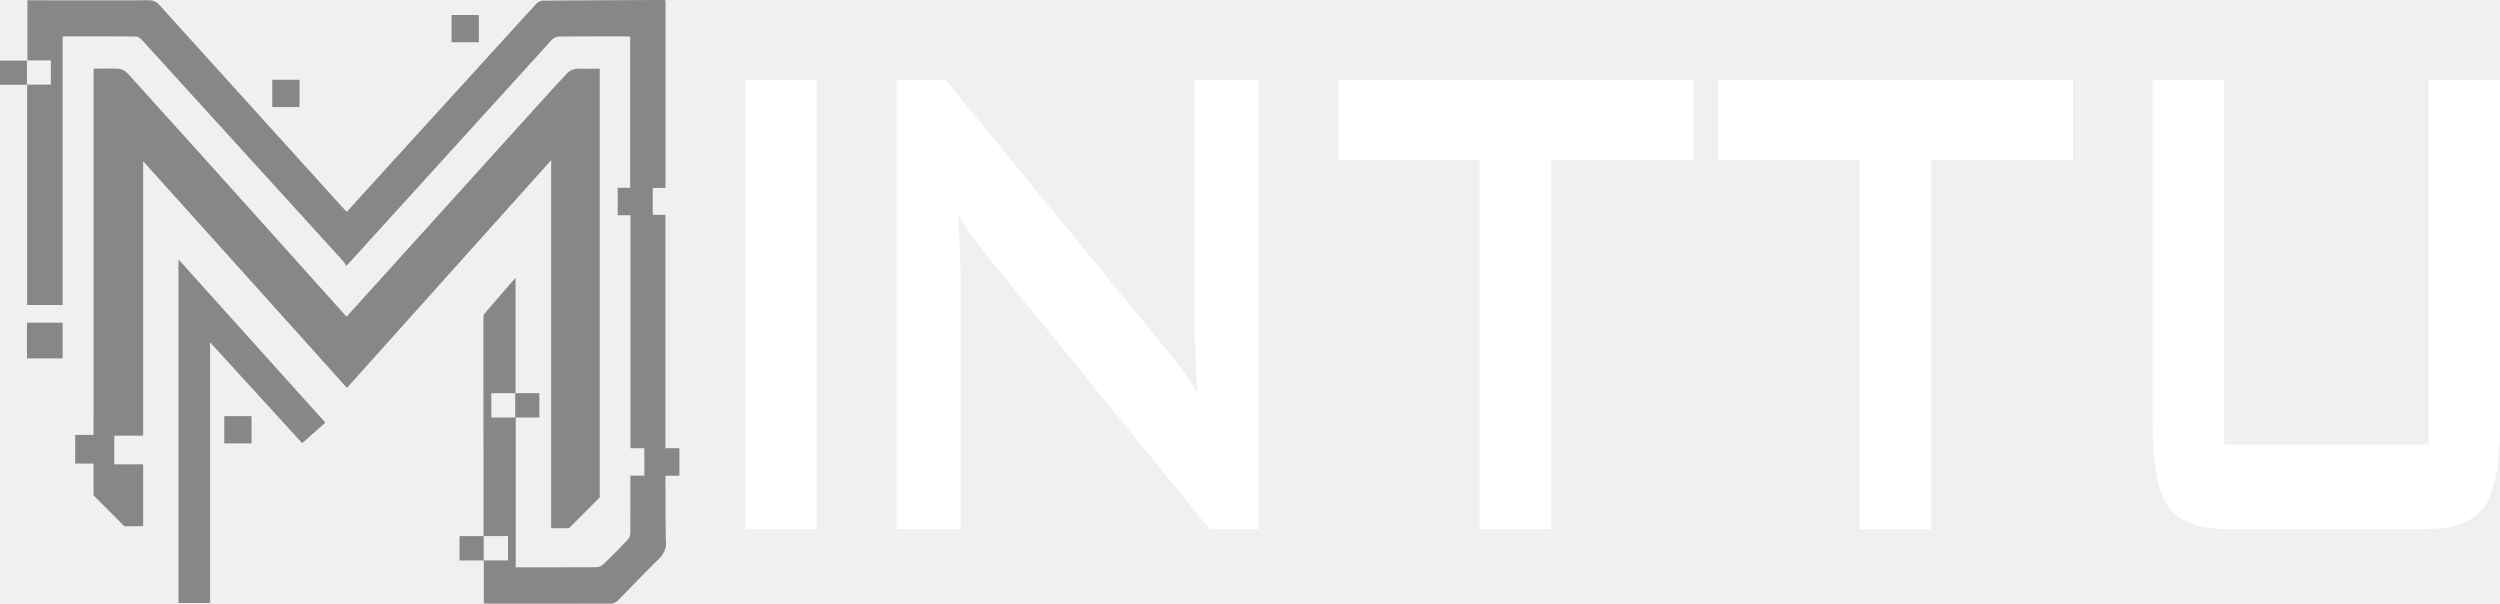
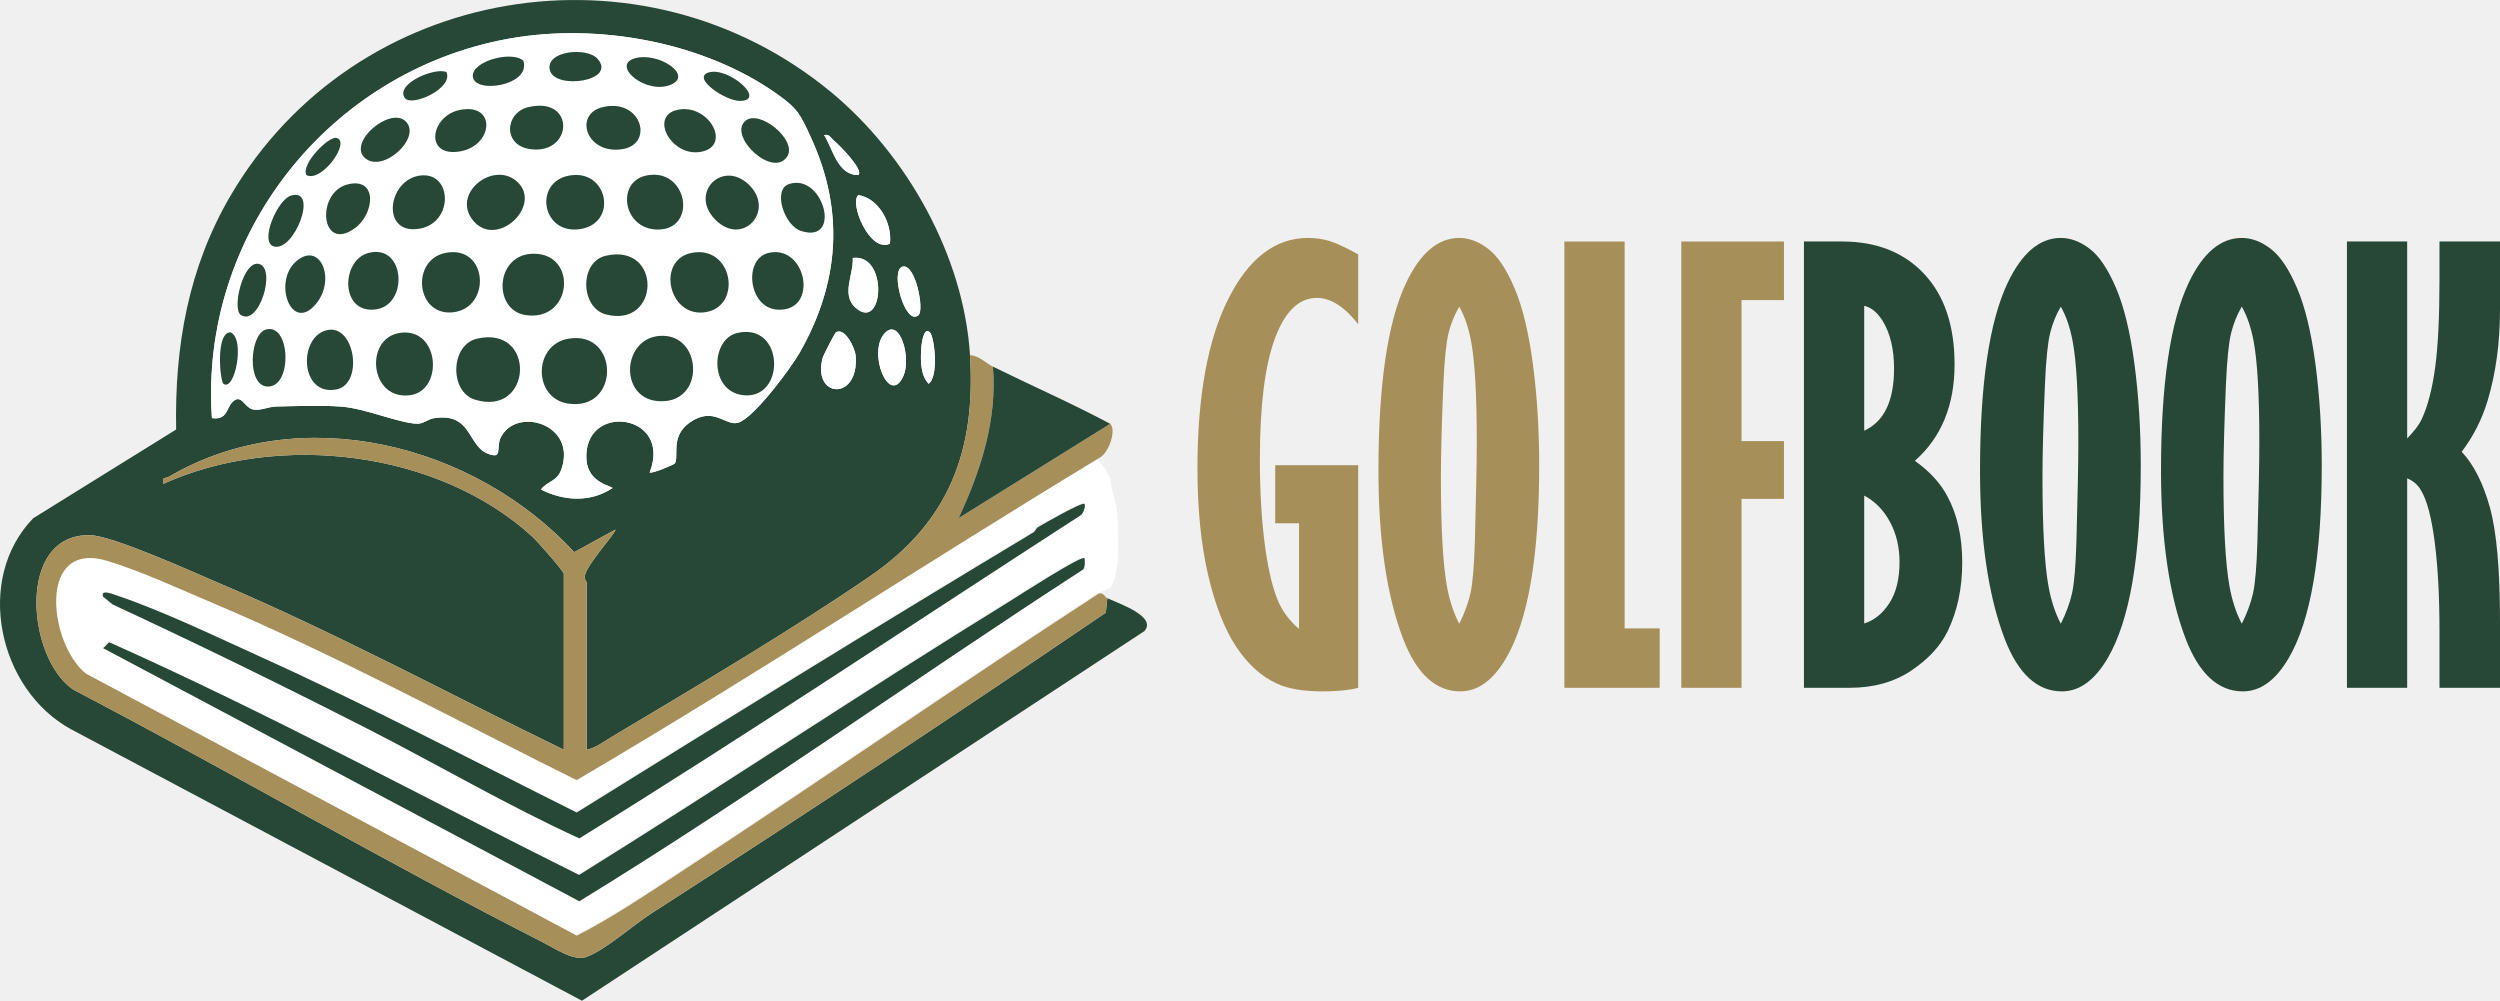
- <svg xmlns="http://www.w3.org/2000/svg" id="Capa_2" data-name="Capa 2" viewBox="0 0 1207.14 291.47">
+ <svg xmlns="http://www.w3.org/2000/svg" id="Layer_2" data-name="Layer 2" viewBox="0 0 1746.55 699.14">
  <defs>
    <style>
      .cls-1 {
-         fill: #868786;
-       }
- 
-       .cls-1, .cls-2 {
-         stroke-width: 0px;
+         fill: #fff;
      }

      .cls-2 {
-         fill: #fff;
+         fill: #a78f5a;
+       }
+ 
+       .cls-3 {
+         fill: #274837;
      }
    </style>
  </defs>
-   <g id="Capa_1-2" data-name="Capa 1">
+   <g id="Layer_1-2" data-name="Layer 1">
    <g>
      <g>
-         <path class="cls-1" d="m86.17,177.11v114.06h15.28v-125.87c15.28,16.74,30.13,33,44.45,48.68,3.93-3.48,7.6-6.72,11.2-9.91-23.77-26.41-47.24-52.49-70.93-78.82v51.84Z" />
-         <path class="cls-1" d="m13.02,29.26H0v11.68h13.02v-11.68Z" />
-         <path class="cls-1" d="m231.2,7.25h-13.16v13.16h13.16V7.25Z" />
-         <path class="cls-1" d="m144.62,38.52h-13.16v13.16h13.16v-13.16Z" />
-         <path class="cls-1" d="m221.87,270.62h11.69v-11.75h-11.69v11.75Z" />
-         <path class="cls-1" d="m108.3,214.1h13.16v-13.16h-13.16v13.16Z" />
-         <path class="cls-1" d="m13.02,173.04h17.22v-17.22H13.02v17.22Z" />
-         <path class="cls-1" d="m328.06,229.68v-13.25h-6.75v-112.7h-6.12v-12.99h6.16V.15c-.69-.06-1.23-.15-1.77-.15-19.16.07-38.31.14-57.47.3-1.03,0-2.31.66-3.03,1.42-4.2,4.44-8.28,9-12.39,13.52-25.57,28.07-51.13,56.13-76.7,84.2-.85.93-1.67,1.88-2.55,2.87-.82-.86-1.33-1.37-1.81-1.9C136.05,67.74,106.45,35.07,76.91,2.36c-1.4-1.55-2.81-2.22-4.94-2.22-18.67.07-37.35.02-56.02,0-.86,0-1.72,0-2.7,0v29.02h11.3v11.68h-11.43v106.44h17.13V17.68c.66-.06,1.05-.13,1.44-.13,11.27,0,22.54-.05,33.8.06,1,0,2.23.78,2.94,1.56,32.46,35.61,64.87,71.26,97.27,106.92.58.63.96,1.45,1.52,2.33,1.26-1.36,1.96-2.12,2.66-2.89,32.22-35.5,64.44-71,96.71-106.45.74-.81,2.14-1.43,3.23-1.45,10.86-.11,21.73-.08,32.6-.07.62,0,1.23.09,1.87.13v73h-6.03v13.25h6.17v.54c0,37.32,0,74.63-.02,111.95h6.71v13.25h-6.73c0,9.24-.02,18.49-.03,27.73,0,1.13-.59,2.51-1.37,3.34-3.81,4.03-7.73,7.97-11.74,11.8-.81.77-2.2,1.33-3.32,1.34-6.8.04-13.59.05-20.39.05-5.17,0-10.34,0-15.51,0-.93,0-1.86,0-3.01,0v-72.35h11.42v-11.75h-11.53v-55.69c-5.24,6.03-10.15,11.65-14.98,17.34-.44.52-.52,1.48-.52,2.24,0,34.58.03,69.15.07,103.73,0,.45.02.89.05,1.38h10.04s1.73.01,1.73.01v11.75h-11.69s0-.01,0-.01v20.77c.8.04,1.51.11,2.21.11,12.28,0,24.56.02,36.84.01,0,0,0,0,0,0,7.49,0,14.99-.02,22.48-.04,1.1,0,2.45-.71,3.26-1.52,6.52-6.56,12.81-13.35,19.46-19.78,2.78-2.69,4.09-5.44,3.7-9.28-.22-2.17-.13-4.37-.08-6.68h-.11v-17.45h-.06v-7.02h6.75Zm-79.14-28.08h-11.69v-11.75h11.54v11.72h.15v.02Z" />
-         <path class="cls-1" d="m285.97,33.18c-.69,0-1.37,0-2.03.02-1.4.02-2.72.03-3.98-.04h0c-2.73-.15-4.92.77-6.69,2.84-1.08,1.26-2.23,2.46-3.45,3.73-.9.94-1.83,1.91-2.74,2.91-23.54,26.02-47.08,52.05-70.62,78.08l-23.59,26.08c-1.79,1.98-3.59,3.97-5.54,6.11h0c-23.49-26.18-43.24-48.2-63.71-70.96-11.89-13.22-24.66-27.37-41.4-45.86-1.13-1.24-2.69-2.7-4.82-2.87-2.11-.17-4.21-.14-6.24-.11-.77.01-1.57.02-2.36.02h-3.6v158.38h0v8.45h-.03v12.78h-7.62v9.84h7.62v16.68s.02-.02.03-.03c5.21,5.22,9.95,9.96,14.79,14.81-.01.01-.02.02-.03.03h9.16v-29.86h-13.93v-13.84h13.93V77.83l98.41,109.46,98.6-109.95v177.7h8.6c4.82-4.83,9.55-9.56,14.75-14.76.04.04.08.08.11.11V33.18h-3.6Z" />
-         <path class="cls-1" d="m50.49,210h-14.18v13.84h14.18v-13.84Z" />
+         <path class="cls-1" d="M767.85,414.14c.11-.07.21-.13.33-.2,1.76-.98,3.87-1.62,5.74-2.38.36-.14.71-.28,1.07-.42,3.14-3.71,4.41-9.26,5.17-14.2,1.31-8.46.95-17.12.81-25.64-.08-4.98-.23-10.25-.71-15.51-1.61-6.22-3.26-12.44-4.18-18.81-.09-.62-.16-1.24-.24-1.86-2.23-5.67-5.45-10.76-10.12-14.77-121.85,73.81-240.89,152.19-363.78,224.28-84.58-41.98-167.8-87.19-254.88-124.03-22.41-9.48-49.96-22.19-72.81-29.09-49.99-15.1-40.73,58.81-14.94,78.83l342.77,182.96c25.83-13.22,50.84-30.35,75.43-46.38,96.92-63.23,192.06-129.41,289.02-192.52.48-.19.91-.26,1.32-.26ZM755.39,397.74c-117.79,76.23-231.89,158.23-351.59,231.52L71.18,452.47l4.14-4.18c111.62,49.77,219,108.18,328.32,162.58,100.76-62.66,199.42-128.75,300.46-190.96,4.78-2.94,50.6-32.63,52.58-30.32.33.38.8,7.12-1.29,8.16ZM753.83,359.75c-116.52,75.31-231.95,152.55-350.01,225.59-50.67-23.19-99.05-51.63-148.73-76.96-58.57-29.86-117.65-58.78-177.31-86.46l-6.59-5.41c-2.34-5.67,7.7-1.49,9.05-1.04,32.84,11.06,70.25,29.19,102.21,43.66,74.31,33.64,146.59,71.67,219.52,108.13,106.01-65.95,212.17-131.5,319.21-195.78,1.16-.69,1.53-2.67,3.2-3.67,3.6-2.15,30.83-17.71,32.3-16.18,1.11,1.15-.7,6.85-2.85,8.12Z" />
+         <path class="cls-3" d="M677.67,248.14c4.17,66.73-14.65,116.67-70.12,154.63-56.12,38.41-121.17,76.78-179.87,111.86-5.5,3.28-11.57,7.91-17.82,9.16v-116.85c0-.63-1.73-1.8-1.19-4.97,1.35-7.93,22.61-30.68,21.18-31.97l-28.69,15.75c-69.74-75.58-191.06-106.67-283.14-52.7-2.59,1.52-5.04-.35-3.93,4.97,80.39-36.41,192.02-23.42,257.83,36.92,3.33,3.05,21.96,24.06,21.96,25.99v122.84c-80.05-38.89-158.48-81.31-240.48-116.2-18.18-7.73-74.3-33.26-90.37-33.67-51.86-1.31-44.31,85.99-11.86,107.87,110.09,57.62,218,120.43,328.68,176.86,8.39,4.28,21.06,13.03,29.9,9.86,12.69-4.54,33.14-22.55,44.86-30.09,106.85-68.76,212.92-139.01,317.93-210.39l1.07-10.1c8.28,3.87,34.69,12.71,25.95,22.95l-393,258.27L49.51,509.41c-50.59-27.65-67.65-104.63-26.31-147.36l99.86-61.99c-1.13-58.16,8.53-113.19,38.15-163.61C248.01-11.37,448.63-44.84,580.69,64.43c52.86,43.74,92.65,114.38,96.98,183.71ZM471.5,323.73c3.02-4.9-3.37-18.95,10.39-28.57,16.83-11.76,24.97,2.89,33.93.13,10.97-3.38,36.8-38.24,42.97-49.11,27.6-48.62,31.39-98.54,7.89-149.78-7.35-16.03-8.86-20.08-23.46-30.48-51.62-36.78-125.87-50.07-187.73-38.9-125.55,22.66-216.3,137.24-207.43,265.06,10.65,1.62,10.06-6.7,14.05-10.92,6.6-6.98,8.41,3.93,15.03,4.97,5.15.82,10.46-2.01,15.79-2.12,14.35-.31,31.98-1,46.02.11,16.24,1.29,39.91,11.47,52.2,11.9,4.74.17,7.6-3.14,11.89-3.83,28.92-4.65,22.61,23.23,41.88,25.87,4.86.67,2.51-6.88,4.5-11.49,9.89-23.03,53.67-10.98,42.91,20.92-3.13,9.26-9.23,7.95-14.43,14.5,15.9,8.03,34.54,9.25,49.95-.98.61-1.31-17.1-3.18-18.15-19.88-2.56-40.55,60.5-32.55,44.15,8.89,1.39,1.27,17.17-5.49,17.66-6.29ZM599.72,122.29c3.88-3.79-13.95-21.43-16.97-23.96-2.25-1.88-3.25-4.85-7-3.97,6.22,9.87,9.42,28.19,23.97,27.93ZM621.71,170.24c1.75-14.05-7.62-31.61-21.96-33.95-6.77,4.75,7.72,40.82,21.96,33.95ZM595.74,180.21c.75,11.55-8.37,25.76,2.08,34.87,19.58,17.06,23.02-38.15-2.08-34.87ZM641.68,220.18c4.22-3.69-2.11-35.81-10.94-33.95-9.43,1.99,1.6,42.12,10.94,33.95ZM618.2,232.67c-12.63,13.24,3.22,52.05,12.96,29.91,5.53-12.58-2.44-40.94-12.96-29.91ZM583.93,232.28c-.82.57-8.77,16.03-9.23,17.79-7.38,28.22,25.26,30.31,23.14-1.02-.44-6.49-8.02-20.85-13.91-16.77ZM649.66,232.17c-4.63-4.46-5.96,9.44-6.05,10.88-.51,8.09-.75,18.74,5.08,25.03,7.26-4.51,4.2-32.8.97-35.91Z" />
+         <path class="cls-2" d="M693.66,256.13c3.11,37.32-8.49,72.64-23.97,105.85l105.91-65.9c4.56,4.36-1.04,20.43-7.31,23.65-122.42,74.11-241.99,152.87-365.43,225.28-84.58-41.98-167.8-87.19-254.88-124.03-22.41-9.48-49.96-22.19-72.81-29.09-49.99-15.1-40.73,58.81-14.94,78.83l342.77,182.96c25.83-13.22,50.84-30.35,75.43-46.38,96.92-63.22,192.06-129.41,289.02-192.52,3.18-1.29,4.65,2.44,6.15,3.14l-1.07,10.1c-105.01,71.38-211.08,141.64-317.93,210.39-11.72,7.54-32.17,25.55-44.86,30.09-8.85,3.16-21.51-5.58-29.9-9.86-110.67-56.43-218.58-119.24-328.68-176.86-32.45-21.88-40-109.18,11.86-107.87,16.07.41,72.2,25.93,90.37,33.67,82,34.89,160.43,77.31,240.48,116.2v-122.84c0-1.94-18.63-22.94-21.96-25.99-65.8-60.35-177.43-73.33-257.83-36.92-1.12-5.32,1.33-3.45,3.93-4.97,92.07-53.98,213.4-22.88,283.14,52.7l28.69-15.75c1.43,1.28-19.83,24.04-21.18,31.97-.54,3.16,1.19,4.34,1.19,4.97v116.85c6.24-1.25,12.32-5.87,17.82-9.16,58.7-35.07,123.75-73.45,179.87-111.86,55.47-37.96,74.29-87.9,70.12-154.63,6.39.29,11.18,5.62,15.99,7.99Z" />
+         <path class="cls-3" d="M757.61,389.96c.33.38.8,7.12-1.29,8.16-117.79,76.23-231.89,158.23-351.59,231.52L72.11,452.85l4.14-4.18c111.62,49.77,219,108.18,328.32,162.58,100.76-62.66,199.42-128.75,300.46-190.96,4.78-2.94,50.6-32.63,52.58-30.32Z" />
+         <path class="cls-3" d="M757.61,352.01c1.11,1.15-.7,6.85-2.85,8.12-116.52,75.31-231.95,152.55-350.01,225.59-50.67-23.19-99.05-51.63-148.73-76.96-58.57-29.86-117.65-58.78-177.31-86.46l-6.59-5.41c-2.34-5.67,7.7-1.49,9.05-1.04,32.84,11.06,70.25,29.19,102.21,43.66,74.31,33.64,146.59,71.67,219.52,108.13,106.01-65.95,212.17-131.5,319.21-195.78,1.16-.69,1.53-2.67,3.2-3.67,3.6-2.15,30.83-17.71,32.3-16.18Z" />
+         <path class="cls-3" d="M775.6,296.08l-105.91,65.9c15.48-33.21,27.08-68.54,23.97-105.85,27.22,13.42,55.16,25.63,81.94,39.95Z" />
+         <path class="cls-1" d="M471.5,323.73c-.49.8-16.27,7.55-17.66,6.29,16.36-41.44-46.7-49.44-44.15-8.89,1.05,16.7,18.76,18.58,18.15,19.88-15.41,10.23-34.05,9.01-49.95.98,5.2-6.55,11.31-5.24,14.43-14.5,10.76-31.9-33.02-43.95-42.91-20.92-1.98,4.62.37,12.16-4.5,11.49-19.27-2.64-12.96-30.52-41.88-25.87-4.29.69-7.15,4-11.89,3.83-12.29-.43-35.96-10.62-52.2-11.9-14.04-1.11-31.67-.42-46.02-.11-5.33.11-10.64,2.94-15.79,2.12-6.62-1.05-8.43-11.96-15.03-4.97-3.99,4.22-3.4,12.54-14.05,10.92-8.87-127.82,81.88-242.4,207.43-265.06,61.86-11.17,136.12,2.12,187.73,38.9,14.6,10.41,16.11,14.45,23.46,30.48,23.5,51.24,19.71,101.16-7.89,149.78-6.17,10.87-32,45.73-42.97,49.11-8.96,2.76-17.1-11.89-33.93-.13-13.77,9.62-7.38,23.67-10.39,28.57ZM417.31,40.93c-7.58-8.26-36.49-5.36-33.15,8.07,3.5,14.07,47.53,7.6,33.15-8.07ZM365.7,42.59c-7.75-7.54-36.22.06-35.37,10.83.98,12.43,40.5,6.49,35.37-10.83ZM443.25,40.83c-16.64,4.96,8.63,26.11,26.08,18.05,14.55-6.72-9.71-22.94-26.08-18.05ZM311.94,50.4c-7.96-3.68-36.03,8.22-29.11,18.04,4.59,6.51,33.97-6.6,29.11-18.04ZM495.11,50.62c-12.27,3.71,11.61,19.91,21.76,19.87,19.19-.09-7.88-24.07-21.76-19.87ZM369.31,74.79c-16.58,3.79-18.59,27.09,1.77,29.48,29.15,3.42,31.08-36.99-1.77-29.48ZM421.27,74.79c-20.84,4.77-11.74,33.32,13.45,29.42,22.41-3.47,13.57-35.61-13.45-29.42ZM321.41,76.78c-20.36,3.98-25.27,32.5-1.02,29.14s26.92-34.2,1.02-29.14ZM473.28,76.75c-20.12,4.36-4.32,33.83,17.07,29.18s4.63-33.88-17.07-29.18ZM283.46,84.84c-10.72-10.74-40.76,14.57-28.52,25.51,12.3,11,39.93-14.09,28.52-25.51ZM520.29,84.85c-11.03,11,19.63,39.71,29.63,24.54,7.57-11.48-20.11-34.05-29.63-24.54ZM214.01,122.29c10.65,5.7,31.57-23.74,20.93-25.96-5.28-1.11-24.64,17.9-20.93,25.96ZM293.48,122.66c-22.7,2.97-27.6,41.12-1.06,37.2,24.87-3.67,23.78-40.17,1.06-37.2ZM361.27,126.93c-16.57-15.15-46.58,8.52-30.47,27.45,16.54,19.44,48.49-10.97,30.47-27.45ZM397.36,122.72c-25.09,4.85-18.66,42.41,9.02,37.12,25.55-4.89,17.97-42.33-9.02-37.12ZM451.29,122.68c-20.84,4.51-16.19,37.07,7.63,37.67,28.93.73,21.62-43.99-7.63-37.67ZM523.11,128.97c-18.14-17.38-40.95,5.01-24.4,23.39,19.23,21.35,43.59-5,24.4-23.39ZM243.42,128.69c-23.09,5.2-19.65,48.44,4.64,30.63,13.36-9.8,16.1-35.3-4.64-30.63ZM551.09,128.63c-11.37,3.9-3.3,28.92,8.56,32.72,29.12,9.32,15.51-40.97-8.56-32.72ZM203.42,136.61c-9.68,2.78-22.28,32.53-12.19,35.53,14.25,4.23,31.63-41.12,12.19-35.53ZM257.48,176.69c-19.49,5.05-19.96,43.2,5.35,39.4,22.83-3.43,20.18-46.02-5.35-39.4ZM311.42,176.66c-24.78,4.75-20.82,44.6,5.32,41.47,26.72-3.2,24.19-47.13-5.32-41.47ZM372.89,177.25c-26.98,0-28.86,39.2-5.87,42.82,32.73,5.15,36.97-42.82,5.87-42.82ZM483.3,176.66c-25.49,4.89-15.95,47.12,11.06,41.13,24.17-5.36,17.15-46.55-11.06-41.13ZM537.23,176.62c-18.21,3.97-14.36,38.24,5.57,39.67,29.53,2.12,20.94-45.45-5.57-39.67ZM206.62,182.85c-16.03,14.32-3.03,50.35,14.29,29.26,14.06-17.13,2.6-44.35-14.29-29.26ZM423.27,178.66c-18.7,4.28-17.81,36.39.07,41.01,37.96,9.81,39.45-50.05-.07-41.01ZM168.21,219.99c12.65,8.53,25.19-32.75,12.6-35.61-10.96-2.49-18.89,31.37-12.6,35.61ZM185.36,230.37c-10.8,3.58-13.17,39.27,1.61,39.68,17.77.49,15.93-45.5-1.61-39.68ZM229.44,230.47c-21.22,3.34-20.44,46.55,5.48,41.6,19.16-3.66,13.18-44.54-5.48-41.6ZM156.07,268.1c8.05,5.8,15.4-31.64,4.95-35.94-10.72.27-7.17,34.34-4.95,35.94ZM279.49,232.55c-25.3,3.63-21.27,47.66,7.32,43.48,23.26-3.4,20.37-47.45-7.32-43.48ZM515.22,232.58c-18.86,4.25-19.81,40.62,3.76,43.47,30.15,3.65,29.25-50.9-3.76-43.47ZM461.36,234.63c-28.33,1.52-29.29,48.49,3.48,45.56,27.91-2.5,24.76-47.07-3.48-45.56ZM333.33,236.58c-18.74,4.28-19.52,37.07-1.52,42.61,40.26,12.4,43.11-52.11,1.52-42.61ZM397.38,236.58c-25.07,4.07-25.17,41.78-.37,45.39,36.4,5.3,35.73-51.14.37-45.39Z" />
+         <path class="cls-1" d="M583.93,232.28c5.9-4.08,13.47,10.28,13.91,16.77,2.12,31.33-30.51,29.24-23.14,1.02.46-1.76,8.4-17.22,9.23-17.79Z" />
+         <path class="cls-1" d="M595.74,180.21c25.1-3.28,21.65,51.93,2.08,34.87-10.45-9.11-1.33-23.32-2.08-34.87Z" />
+         <path class="cls-1" d="M618.2,232.67c10.53-11.03,18.5,17.33,12.96,29.91-9.74,22.13-25.6-16.68-12.96-29.91Z" />
+         <path class="cls-1" d="M621.71,170.24c-14.24,6.86-28.73-29.21-21.96-33.95,14.34,2.34,23.71,19.91,21.96,33.95Z" />
+         <path class="cls-1" d="M641.68,220.18c-9.34,8.17-20.37-31.96-10.94-33.95,8.83-1.86,15.17,30.26,10.94,33.95Z" />
+         <path class="cls-1" d="M649.66,232.17c3.23,3.11,6.29,31.4-.97,35.91-5.83-6.28-5.59-16.93-5.08-25.03.09-1.44,1.42-15.34,6.05-10.88Z" />
+         <path class="cls-1" d="M599.72,122.29c-14.55.26-17.75-18.07-23.97-27.93,3.75-.88,4.75,2.09,7,3.97,3.02,2.53,20.85,20.18,16.97,23.96Z" />
+         <path class="cls-3" d="M397.38,236.58c35.36-5.75,36.03,50.7-.37,45.39-24.79-3.61-24.7-41.32.37-45.39Z" />
+         <path class="cls-3" d="M333.33,236.58c41.59-9.5,38.74,55.01-1.52,42.61-17.99-5.54-17.22-38.33,1.52-42.61Z" />
+         <path class="cls-3" d="M461.36,234.63c28.24-1.51,31.39,43.06,3.48,45.56-32.77,2.93-31.81-44.04-3.48-45.56Z" />
+         <path class="cls-3" d="M423.27,178.66c39.53-9.04,38.03,50.82.07,41.01-17.89-4.62-18.78-36.73-.07-41.01Z" />
+         <path class="cls-3" d="M372.89,177.25c31.09,0,26.86,47.97-5.87,42.82-22.99-3.62-21.11-42.82,5.87-42.82Z" />
+         <path class="cls-3" d="M515.22,232.58c33.01-7.43,33.91,47.12,3.76,43.47-23.57-2.85-22.61-39.23-3.76-43.47Z" />
+         <path class="cls-3" d="M279.49,232.55c27.69-3.98,30.58,40.07,7.32,43.48-28.59,4.18-32.61-39.84-7.32-43.48Z" />
+         <path class="cls-3" d="M483.3,176.66c28.21-5.42,35.23,35.78,11.06,41.13-27.01,5.99-36.55-36.24-11.06-41.13Z" />
+         <path class="cls-3" d="M311.42,176.66c29.5-5.66,32.04,38.26,5.32,41.47-26.13,3.13-30.1-36.71-5.32-41.47Z" />
+         <path class="cls-3" d="M397.36,122.72c26.99-5.22,34.57,32.23,9.02,37.12-27.67,5.29-34.11-32.26-9.02-37.12Z" />
+         <path class="cls-3" d="M451.29,122.68c29.25-6.33,36.56,38.4,7.63,37.67-23.81-.6-28.47-33.16-7.63-37.67Z" />
+         <path class="cls-3" d="M361.27,126.93c18.02,16.47-13.93,46.89-30.47,27.45-16.11-18.93,13.9-42.59,30.47-27.45Z" />
+         <path class="cls-3" d="M537.23,176.62c26.52-5.78,35.11,41.8,5.57,39.67-19.93-1.43-23.78-35.71-5.57-39.67Z" />
+         <path class="cls-3" d="M257.48,176.69c25.52-6.62,28.18,35.97,5.35,39.4-25.31,3.8-24.84-34.35-5.35-39.4Z" />
+         <path class="cls-3" d="M229.44,230.47c18.66-2.94,24.64,37.94,5.48,41.6-25.92,4.95-26.7-38.26-5.48-41.6Z" />
+         <path class="cls-3" d="M293.48,122.66c22.72-2.97,23.81,33.53-1.06,37.2-26.54,3.92-21.64-34.23,1.06-37.2Z" />
+         <path class="cls-3" d="M523.11,128.97c19.19,18.38-5.17,44.74-24.4,23.39-16.55-18.38,6.26-40.77,24.4-23.39Z" />
+         <path class="cls-3" d="M421.27,74.79c27.02-6.19,35.85,25.95,13.45,29.42-25.19,3.9-34.29-24.65-13.45-29.42Z" />
+         <path class="cls-3" d="M369.31,74.79c32.85-7.51,30.93,32.91,1.77,29.48-20.36-2.39-18.36-25.69-1.77-29.48Z" />
+         <path class="cls-3" d="M206.62,182.85c16.89-15.09,28.35,12.13,14.29,29.26-17.32,21.09-30.33-14.94-14.29-29.26Z" />
+         <path class="cls-3" d="M473.28,76.75c21.7-4.7,38.02,24.63,17.07,29.18s-37.19-24.83-17.07-29.18Z" />
+         <path class="cls-3" d="M243.42,128.69c20.74-4.67,18.01,20.84,4.64,30.63-24.29,17.81-27.74-25.44-4.64-30.63Z" />
+         <path class="cls-3" d="M321.41,76.78c25.91-5.06,23.24,25.77-1.02,29.14s-19.35-25.16,1.02-29.14Z" />
+         <path class="cls-3" d="M551.09,128.63c24.07-8.25,37.68,42.05,8.56,32.72-11.86-3.8-19.93-28.82-8.56-32.72Z" />
+         <path class="cls-3" d="M185.36,230.37c17.54-5.81,19.38,40.18,1.61,39.68-14.78-.41-12.41-36.1-1.61-39.68Z" />
+         <path class="cls-3" d="M283.46,84.84c11.4,11.43-16.22,36.51-28.52,25.51-12.24-10.94,17.8-36.26,28.52-25.51Z" />
+         <path class="cls-3" d="M520.29,84.85c9.52-9.5,37.2,13.07,29.63,24.54-10.01,15.17-40.66-13.54-29.63-24.54Z" />
+         <path class="cls-3" d="M417.31,40.93c14.39,15.67-29.64,22.15-33.15,8.07-3.34-13.43,25.56-16.33,33.15-8.07Z" />
+         <path class="cls-3" d="M203.42,136.61c19.44-5.59,2.07,39.76-12.19,35.53-10.09-3,2.51-32.75,12.19-35.53Z" />
+         <path class="cls-3" d="M443.25,40.83c16.36-4.88,40.63,11.33,26.08,18.05-17.45,8.06-42.71-13.09-26.08-18.05Z" />
+         <path class="cls-3" d="M365.7,42.59c5.13,17.33-34.39,23.26-35.37,10.83-.85-10.78,27.62-18.37,35.37-10.83Z" />
+         <path class="cls-3" d="M168.21,219.99c-6.29-4.24,1.64-38.09,12.6-35.61,12.59,2.86.05,44.13-12.6,35.61Z" />
+         <path class="cls-3" d="M495.11,50.62c13.88-4.2,40.95,19.78,21.76,19.87-10.15.05-34.02-16.16-21.76-19.87Z" />
+         <path class="cls-3" d="M311.94,50.4c4.86,11.44-24.52,24.56-29.11,18.04-6.92-9.82,21.15-21.72,29.11-18.04Z" />
+         <path class="cls-3" d="M156.07,268.1c-2.22-1.6-5.77-35.66,4.95-35.94,10.45,4.3,3.1,41.74-4.95,35.94Z" />
+         <path class="cls-3" d="M214.01,122.29c-3.7-8.06,15.65-27.07,20.93-25.96,10.63,2.23-10.29,31.66-20.93,25.96Z" />
      </g>
-       <path class="cls-2" d="m359.81,255.51V38.49h34.62v217.02h-34.62Z" />
-       <path class="cls-2" d="m432.85,255.51V38.49h23.65l104.71,127.91c3.56,4.24,6.71,8.25,9.43,12.01,2.72,3.77,5.21,7.63,7.46,11.6-.56-12.18-.94-20.8-1.13-25.87-.19-5.06-.28-8.96-.28-11.7V38.49h31.1v217.02h-23.65l-109.22-134.07c-2.63-3.42-4.93-6.5-6.9-9.24-1.97-2.74-3.8-5.54-5.49-8.42.47,6.71.82,13.04,1.06,18.99.23,5.95.35,11.12.35,15.5v117.24h-31.1Z" />
      <g>
-         <path class="cls-2" d="m749.09,77.3v178.21h-34.62V77.3h-68.26v-38.81h171.43v38.81h-68.54Z" />
-         <path class="cls-2" d="m932.42,77.3v178.21h-34.62V77.3h-68.26v-38.81h171.43v38.81h-68.54Z" />
+         <path class="cls-2" d="M948.86,480.52c-6.12,1.66-14.41,2.49-24.87,2.49-13.65,0-24.36-1.85-32.14-5.55-10.84-4.97-20.31-13.61-28.41-25.92-8.1-12.31-14.6-29.04-19.51-50.21-4.91-21.17-7.36-45.91-7.36-74.22,0-50.12,7.14-89.46,21.42-118.03,14.28-28.56,32.9-42.85,55.86-42.85,5.23,0,10.17.7,14.83,2.1,4.65,1.4,11.38,4.53,20.18,9.37v48.78c-9.56-12.24-19.2-18.36-28.89-18.36-12.5,0-22.25,9.44-29.27,28.31-7.01,18.88-10.52,46.93-10.52,84.17,0,23.08,1.21,43.49,3.63,61.21,2.42,17.73,5.74,31.06,9.95,39.98,3.19,6.63,7.78,12.5,13.77,17.6v-73.84h-16.64v-40.55h57.96v155.52Z" />
+         <path class="cls-2" d="M963.02,328.63c0-60.19,6.44-103.87,19.32-131.03,9.95-20.91,22.32-31.37,37.11-31.37,6.89,0,13.64,2.55,20.28,7.65,6.63,5.1,12.75,14.25,18.36,27.45,5.61,13.2,9.88,30.86,12.82,52.99,2.93,22.13,4.4,45.75,4.4,70.87,0,63.51-7.72,108.4-23.15,134.67-9.06,15.43-19.7,23.15-31.95,23.15-17.22,0-30.54-12.24-39.98-36.73-11.48-30.22-17.22-69.44-17.22-117.64ZM1019.45,214.24c-3.32,5.61-5.8,11.76-7.46,18.46-1.66,6.7-2.87,18.72-3.63,36.06-1.15,27.29-1.72,48.78-1.72,64.46,0,35.33,1.4,60.77,4.21,76.33,1.79,9.95,4.65,18.68,8.61,26.21,3.7-7.4,6.31-14.51,7.84-21.33,1.53-6.82,2.55-18.84,3.06-36.06.89-31.88,1.34-55.16,1.34-69.82,0-32.77-1.34-56.24-4.02-70.4-1.79-9.44-4.53-17.41-8.23-23.91Z" />
+         <path class="cls-2" d="M1092.91,168.71h42.08v270.3h24.49v41.51h-66.57V168.71Z" />
+         <path class="cls-2" d="M1174.59,168.71h71.73v40.94h-29.65v98.52h29.65v40.36h-29.65v131.99h-42.08V168.71Z" />
+         <path class="cls-3" d="M1260.29,168.71h26.59c24.1,0,43.23,7.56,57.39,22.67s21.23,36.19,21.23,63.22c0,28.57-9.25,51.01-27.74,67.33,10.2,7.27,17.72,15.43,22.57,24.49,7.01,12.88,10.52,28.38,10.52,46.48s-3.38,33.99-10.14,48.01c-5.1,10.46-13.61,19.67-25.54,27.64-11.93,7.97-26.24,11.96-42.95,11.96h-31.95V168.71ZM1302.37,213.67v87.23c13.9-6.36,20.85-20.8,20.85-43.33,0-13.49-2.62-24.56-7.84-33.21-3.83-6.11-8.16-9.67-13.01-10.69ZM1302.37,346.23v89.33c7.01-2.16,12.88-6.9,17.6-14.22,4.72-7.32,7.08-16.89,7.08-28.73,0-10.31-2.2-19.6-6.6-27.87-4.4-8.27-10.43-14.44-18.08-18.52Z" />
+         <path class="cls-3" d="M1383.29,328.63c0-60.19,6.44-103.87,19.32-131.03,9.95-20.91,22.32-31.37,37.11-31.37,6.89,0,13.64,2.55,20.28,7.65,6.63,5.1,12.75,14.25,18.36,27.45,5.61,13.2,9.88,30.86,12.82,52.99,2.93,22.13,4.4,45.75,4.4,70.87,0,63.51-7.72,108.4-23.15,134.67-9.06,15.43-19.7,23.15-31.95,23.15-17.22,0-30.54-12.24-39.98-36.73-11.48-30.22-17.22-69.44-17.22-117.64ZM1439.72,214.24c-3.32,5.61-5.8,11.76-7.46,18.46-1.66,6.7-2.87,18.72-3.63,36.06-1.15,27.29-1.72,48.78-1.72,64.46,0,35.33,1.4,60.77,4.21,76.33,1.79,9.95,4.65,18.68,8.61,26.21,3.7-7.4,6.31-14.51,7.84-21.33,1.53-6.82,2.55-18.84,3.06-36.06.89-31.88,1.34-55.16,1.34-69.82,0-32.77-1.34-56.24-4.02-70.4-1.79-9.44-4.53-17.41-8.23-23.91Z" />
+         <path class="cls-3" d="M1509.73,328.63c0-60.19,6.44-103.87,19.32-131.03,9.95-20.91,22.32-31.37,37.11-31.37,6.89,0,13.64,2.55,20.28,7.65,6.63,5.1,12.75,14.25,18.36,27.45,5.61,13.2,9.88,30.86,12.82,52.99,2.93,22.13,4.4,45.75,4.4,70.87,0,63.51-7.72,108.4-23.15,134.67-9.06,15.43-19.7,23.15-31.95,23.15-17.22,0-30.54-12.24-39.98-36.73-11.48-30.22-17.22-69.44-17.22-117.64ZM1566.16,214.24c-3.32,5.61-5.8,11.76-7.46,18.46-1.66,6.7-2.87,18.72-3.63,36.06-1.15,27.29-1.72,48.78-1.72,64.46,0,35.33,1.4,60.77,4.21,76.33,1.79,9.95,4.65,18.68,8.61,26.21,3.7-7.4,6.31-14.51,7.84-21.33,1.53-6.82,2.55-18.84,3.06-36.06.89-31.88,1.34-55.16,1.34-69.82,0-32.77-1.34-56.24-4.02-70.4-1.79-9.44-4.53-17.41-8.23-23.91Z" />
+         <path class="cls-3" d="M1639.62,168.71h42.08v137.54c4.93-4.97,8.34-9.5,10.24-13.58,4.17-9.05,7.27-20.98,9.29-35.77,2.02-14.79,3.04-35.39,3.04-61.79v-26.4h42.28v47.44c0,23.47-2.94,44.89-8.8,64.27-3.95,12.88-9.95,24.61-17.98,35.2,8.42,8.93,14.98,21.87,19.7,38.83,4.72,16.96,7.08,43.55,7.08,79.77v46.29h-42.28v-39.79c0-23.97-1.11-44.6-3.32-61.88-2.21-17.28-5.4-29.36-9.58-36.25-2.15-3.83-5.38-6.63-9.67-8.42v146.34h-42.08V168.71Z" />
      </g>
-       <path class="cls-2" d="m1074,38.49v176.16h98.66V38.49h34.48v165.69c0,19.85-2.53,33.36-7.6,40.55-5.07,7.19-14.83,10.78-29.28,10.78h-94.02c-14.36,0-24.09-3.59-29.2-10.78-5.12-7.19-7.67-20.7-7.67-40.55V38.49h34.62Z" />
    </g>
  </g>
</svg>
